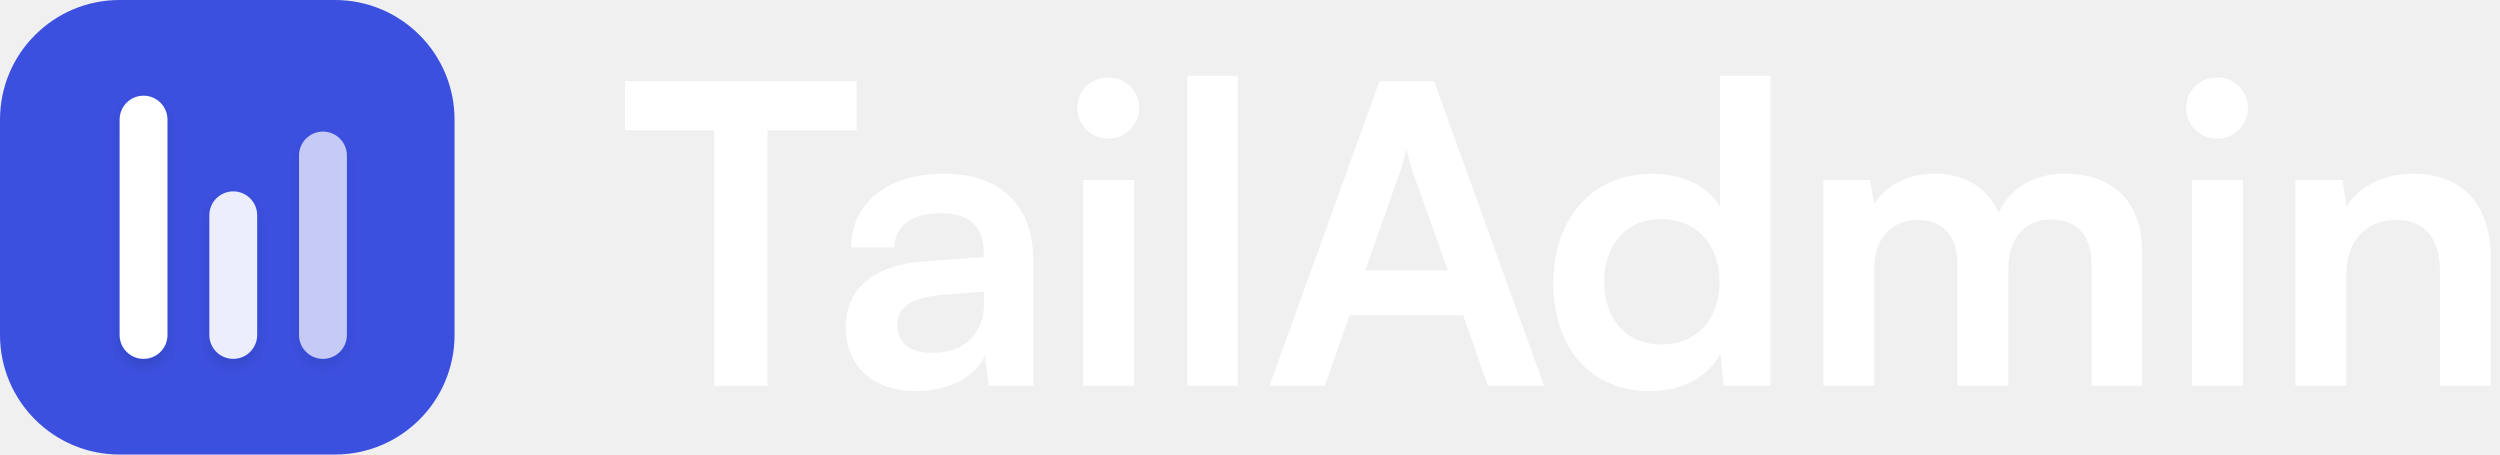
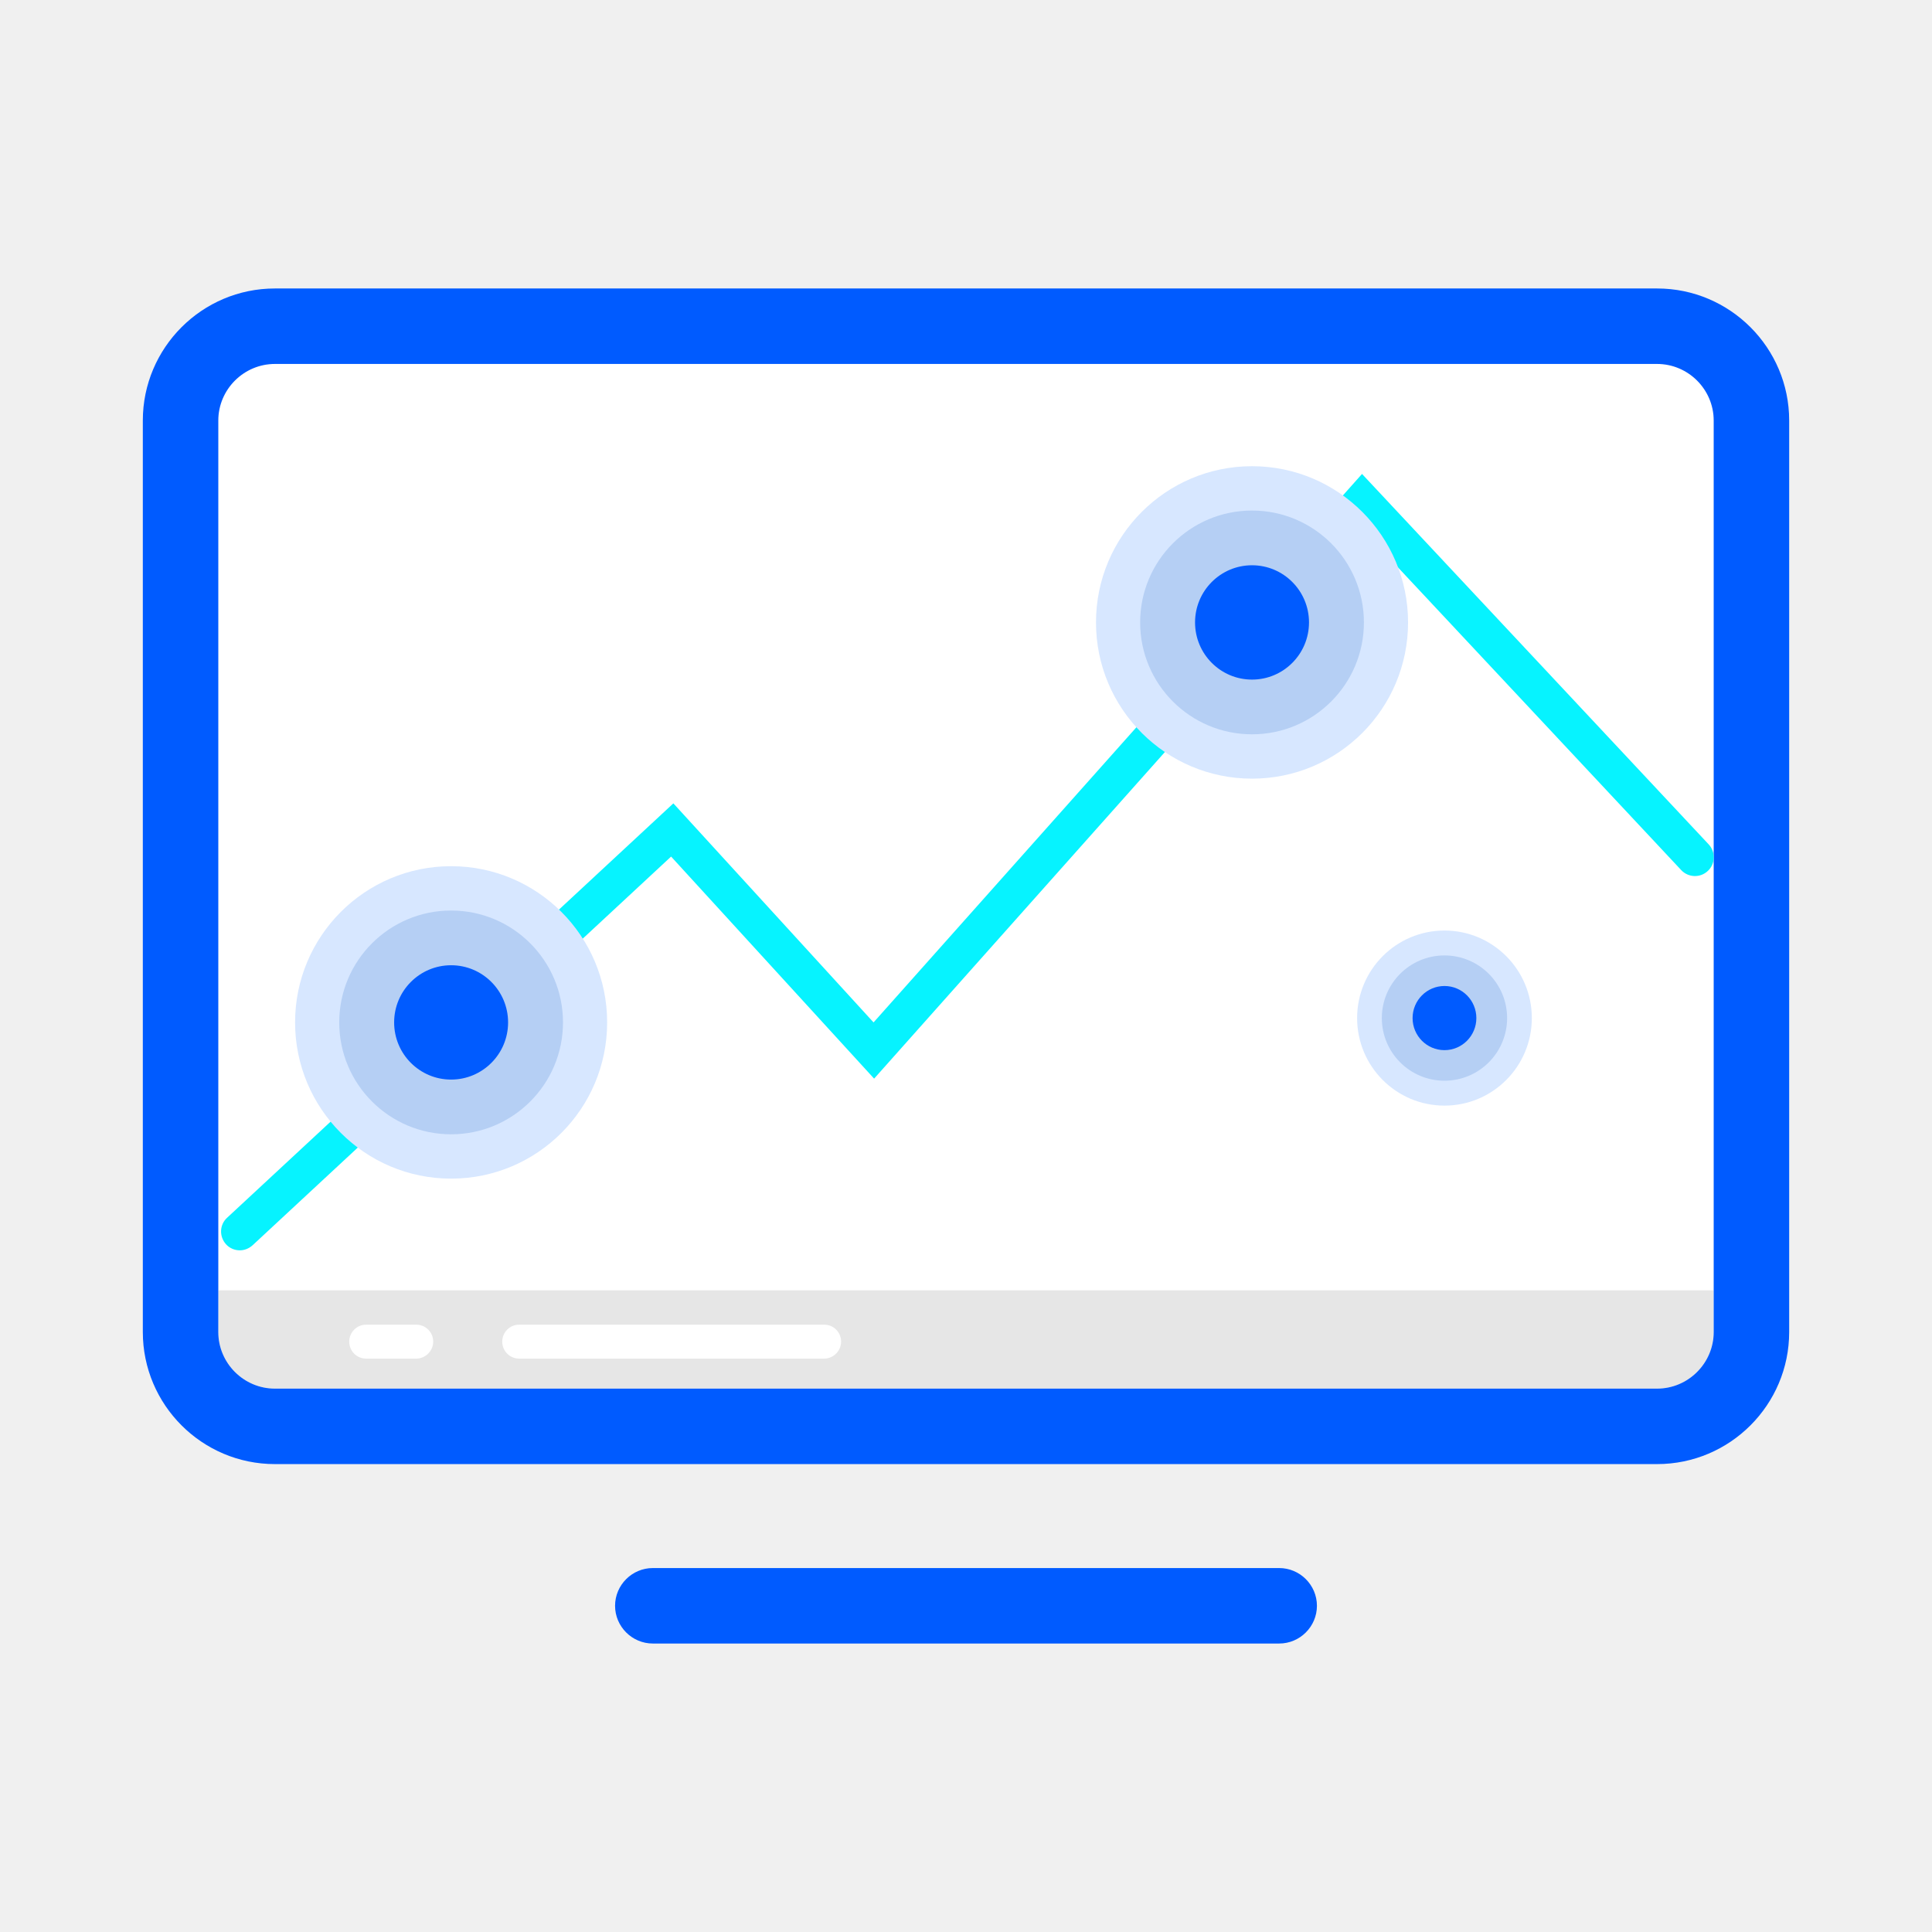
- <svg xmlns="http://www.w3.org/2000/svg" width="176" height="32" viewBox="0 0 176 32" fill="none">
-   <path d="M44 9.176H50.277V27.157H54.032V9.176H60.309V5.715H44V9.176Z" fill="white" />
-   <path d="M64.5 27.539C66.758 27.539 68.724 26.512 69.34 25.016L69.604 27.157H72.743V18.357C72.743 14.339 70.337 12.227 66.436 12.227C62.505 12.227 59.924 14.28 59.924 17.419H62.974C62.974 15.893 64.148 15.013 66.26 15.013C68.079 15.013 69.252 15.805 69.252 17.771V18.093L64.91 18.416C61.478 18.68 59.542 20.352 59.542 23.021C59.542 25.749 61.42 27.539 64.5 27.539ZM65.673 24.84C64.06 24.84 63.18 24.195 63.18 22.875C63.18 21.701 64.031 20.968 66.26 20.763L69.281 20.528V21.291C69.281 23.52 67.873 24.84 65.673 24.84Z" fill="white" />
-   <path d="M78.047 9.763C79.221 9.763 80.189 8.795 80.189 7.592C80.189 6.389 79.221 5.451 78.047 5.451C76.816 5.451 75.847 6.389 75.847 7.592C75.847 8.795 76.816 9.763 78.047 9.763ZM76.258 27.157H79.837V12.667H76.258V27.157Z" fill="white" />
-   <path d="M87.142 27.157V5.333H83.593V27.157H87.142Z" fill="white" />
-   <path d="M93.272 27.157L95.003 22.2H103.011L104.742 27.157H108.702L100.958 5.715H97.115L89.371 27.157H93.272ZM98.552 12.109C98.758 11.523 98.933 10.877 99.022 10.467C99.08 10.907 99.285 11.552 99.462 12.109L101.926 19.032H96.118L98.552 12.109Z" fill="white" />
-   <path d="M116.158 27.539C118.358 27.539 120.236 26.571 121.116 24.899L121.35 27.157H124.636V5.333H121.086V14.515C120.177 13.077 118.388 12.227 116.364 12.227C111.993 12.227 109.353 15.453 109.353 19.971C109.353 24.459 111.964 27.539 116.158 27.539ZM116.95 24.253C114.457 24.253 112.932 22.435 112.932 19.853C112.932 17.272 114.457 15.424 116.95 15.424C119.444 15.424 121.057 17.243 121.057 19.853C121.057 22.464 119.444 24.253 116.95 24.253Z" fill="white" />
-   <path d="M131.944 27.157V18.944C131.944 16.597 133.322 15.483 135.024 15.483C136.725 15.483 137.81 16.568 137.81 18.592V27.157H141.389V18.944C141.389 16.568 142.709 15.453 144.44 15.453C146.141 15.453 147.256 16.539 147.256 18.621V27.157H150.805V17.683C150.805 14.339 148.869 12.227 145.349 12.227C143.149 12.227 141.448 13.312 140.714 14.984C139.952 13.312 138.426 12.227 136.226 12.227C134.144 12.227 132.677 13.165 131.944 14.368L131.65 12.667H128.365V27.157H131.944Z" fill="white" />
-   <path d="M156.107 9.763C157.281 9.763 158.249 8.795 158.249 7.592C158.249 6.389 157.281 5.451 156.107 5.451C154.875 5.451 153.907 6.389 153.907 7.592C153.907 8.795 154.875 9.763 156.107 9.763ZM154.318 27.157H157.897V12.667H154.318V27.157Z" fill="white" />
-   <path d="M165.173 27.157V19.355C165.173 17.008 166.522 15.483 168.722 15.483C170.57 15.483 171.773 16.656 171.773 19.091V27.157H175.351V18.24C175.351 14.485 173.474 12.227 169.837 12.227C167.871 12.227 166.111 13.077 165.202 14.544L164.909 12.667H161.594V27.157H165.173Z" fill="white" />
-   <path d="M0 8.421C0 3.77 3.77 0 8.421 0H23.579C28.23 0 32 3.77 32 8.421V23.579C32 28.23 28.23 32 23.579 32H8.421C3.77 32 0 28.23 0 23.579V8.421Z" fill="#3C50E0" />
-   <g filter="url(#filter0_d_506_10589)">
-     <path d="M8.421 8.421C8.421 7.491 9.175 6.737 10.106 6.737V6.737C11.036 6.737 11.79 7.491 11.79 8.421V23.579C11.79 24.509 11.036 25.263 10.106 25.263V25.263C9.175 25.263 8.421 24.509 8.421 23.579V8.421Z" fill="white" />
-   </g>
-   <g opacity="0.9" filter="url(#filter1_d_506_10589)">
-     <path d="M14.737 15.158C14.737 14.227 15.491 13.473 16.421 13.473V13.473C17.351 13.473 18.105 14.227 18.105 15.158V23.579C18.105 24.509 17.351 25.263 16.421 25.263V25.263C15.491 25.263 14.737 24.509 14.737 23.579V15.158Z" fill="white" />
-   </g>
-   <g opacity="0.7" filter="url(#filter2_d_506_10589)">
-     <path d="M21.052 10.947C21.052 10.017 21.806 9.263 22.736 9.263V9.263C23.667 9.263 24.421 10.017 24.421 10.947V23.578C24.421 24.509 23.667 25.263 22.736 25.263V25.263C21.806 25.263 21.052 24.509 21.052 23.578V10.947Z" fill="white" />
-   </g>
-   <defs>
-     <filter id="filter0_d_506_10589" x="7.421" y="6.237" width="5.369" height="20.526" filterUnits="userSpaceOnUse" color-interpolation-filters="sRGB">
-       <feFlood flood-opacity="0" result="BackgroundImageFix" />
-       <feColorMatrix in="SourceAlpha" type="matrix" values="0 0 0 0 0 0 0 0 0 0 0 0 0 0 0 0 0 0 127 0" result="hardAlpha" />
-       <feOffset dy="0.5" />
-       <feGaussianBlur stdDeviation="0.5" />
-       <feComposite in2="hardAlpha" operator="out" />
-       <feColorMatrix type="matrix" values="0 0 0 0 0 0 0 0 0 0 0 0 0 0 0 0 0 0 0.12 0" />
-       <feBlend mode="normal" in2="BackgroundImageFix" result="effect1_dropShadow_506_10589" />
-       <feBlend mode="normal" in="SourceGraphic" in2="effect1_dropShadow_506_10589" result="shape" />
-     </filter>
-     <filter id="filter1_d_506_10589" x="13.737" y="12.973" width="5.369" height="13.79" filterUnits="userSpaceOnUse" color-interpolation-filters="sRGB">
-       <feFlood flood-opacity="0" result="BackgroundImageFix" />
-       <feColorMatrix in="SourceAlpha" type="matrix" values="0 0 0 0 0 0 0 0 0 0 0 0 0 0 0 0 0 0 127 0" result="hardAlpha" />
-       <feOffset dy="0.5" />
-       <feGaussianBlur stdDeviation="0.5" />
-       <feComposite in2="hardAlpha" operator="out" />
-       <feColorMatrix type="matrix" values="0 0 0 0 0 0 0 0 0 0 0 0 0 0 0 0 0 0 0.12 0" />
-       <feBlend mode="normal" in2="BackgroundImageFix" result="effect1_dropShadow_506_10589" />
-       <feBlend mode="normal" in="SourceGraphic" in2="effect1_dropShadow_506_10589" result="shape" />
-     </filter>
-     <filter id="filter2_d_506_10589" x="20.052" y="8.763" width="5.369" height="18" filterUnits="userSpaceOnUse" color-interpolation-filters="sRGB">
-       <feFlood flood-opacity="0" result="BackgroundImageFix" />
-       <feColorMatrix in="SourceAlpha" type="matrix" values="0 0 0 0 0 0 0 0 0 0 0 0 0 0 0 0 0 0 127 0" result="hardAlpha" />
-       <feOffset dy="0.5" />
-       <feGaussianBlur stdDeviation="0.5" />
-       <feComposite in2="hardAlpha" operator="out" />
-       <feColorMatrix type="matrix" values="0 0 0 0 0 0 0 0 0 0 0 0 0 0 0 0 0 0 0.12 0" />
-       <feBlend mode="normal" in2="BackgroundImageFix" result="effect1_dropShadow_506_10589" />
-       <feBlend mode="normal" in="SourceGraphic" in2="effect1_dropShadow_506_10589" result="shape" />
-     </filter>
-   </defs>
+ <svg xmlns="http://www.w3.org/2000/svg" width="50px" height="50px" viewBox="0 0 1024 1024" class="icon" version="1.1">
+   <path d="M878.3 192.9H145.7c-16.5 0-30 13.5-30 30V706c0 16.5 13.5 30 30 30h732.6c16.5 0 30-13.5 30-30V222.9c0-16.5-13.5-30-30-30z" fill="#FFFFFF" />
+   <path d="M145.7 736h732.6c16.5 0 30-13.5 30-30v-22.1H115.7V706c0 16.6 13.5 30 30 30z" fill="#E6E6E6" />
+   <path d="M878.3 152.9H145.7c-38.6 0-70 31.4-70 70V706c0 38.6 31.4 70 70 70h732.6c38.6 0 70-31.4 70-70V222.9c0-38.6-31.4-70-70-70z m30 531V706c0 16.5-13.5 30-30 30H145.7c-16.5 0-30-13.5-30-30V222.9c0-16.5 13.5-30 30-30h732.6c16.5 0 30 13.5 30 30v461zM678 871.1H346c-11 0-20-9-20-20s9-20 20-20h332c11 0 20 9 20 20s-9 20-20 20z" fill="#005BFF" />
+   <path d="M127.1 662.7c-2.7 0-5.4-1.1-7.3-3.2-3.7-4.1-3.5-10.4 0.6-14.1l236.5-219.6L463 541.9l258.9-290.7 183.7 196.3c3.8 4 3.6 10.4-0.4 14.1-4 3.8-10.3 3.6-14.1-0.4L722.3 280.8l-259 290.9L355.7 454 133.9 660c-2 1.8-4.4 2.7-6.8 2.7z" fill="#06F3FF" />
+   <path d="M156.4 541.9a82.7 82.8 0 1 0 165.4 0 82.7 82.8 0 1 0-165.4 0Z" fill="#D7E7FF" />
+   <path d="M179.8 541.9a59.3 59.3 0 1 0 118.6 0 59.3 59.3 0 1 0-118.6 0Z" fill="#B5CFF4" />
+   <path d="M208.9 541.9a30.2 30.3 0 1 0 60.4 0 30.2 30.3 0 1 0-60.4 0Z" fill="#005BFF" />
+   <path d="M580.9 329.9a82.7 82.8 0 1 0 165.4 0 82.7 82.8 0 1 0-165.4 0Z" fill="#D7E7FF" />
+   <path d="M604.3 329.9a59.3 59.3 0 1 0 118.6 0 59.3 59.3 0 1 0-118.6 0Z" fill="#B5CFF4" />
+   <path d="M633.4 329.9a30.2 30.3 0 1 0 60.4 0 30.2 30.3 0 1 0-60.4 0Z" fill="#005BFF" />
+   <path d="M719.3 539.6a46.3 46.4 0 1 0 92.6 0 46.3 46.4 0 1 0-92.6 0Z" fill="#D7E7FF" />
+   <path d="M732.4 539.6a33.2 33.2 0 1 0 66.4 0 33.2 33.2 0 1 0-66.4 0Z" fill="#B5CFF4" />
+   <path d="M748.7 539.6a16.9 17 0 1 0 33.8 0 16.9 17 0 1 0-33.8 0Z" fill="#005BFF" />
+   <path d="M436.8 720.1H275.2c-5 0-9-4-9-9s4-9 9-9h161.6c5 0 9 4 9 9 0 4.9-4.1 9-9 9zM220.6 720.1h-26.5c-5 0-9-4-9-9s4-9 9-9h26.5c5 0 9 4 9 9 0 4.9-4.1 9-9 9z" fill="#FFFFFF" />
</svg>
